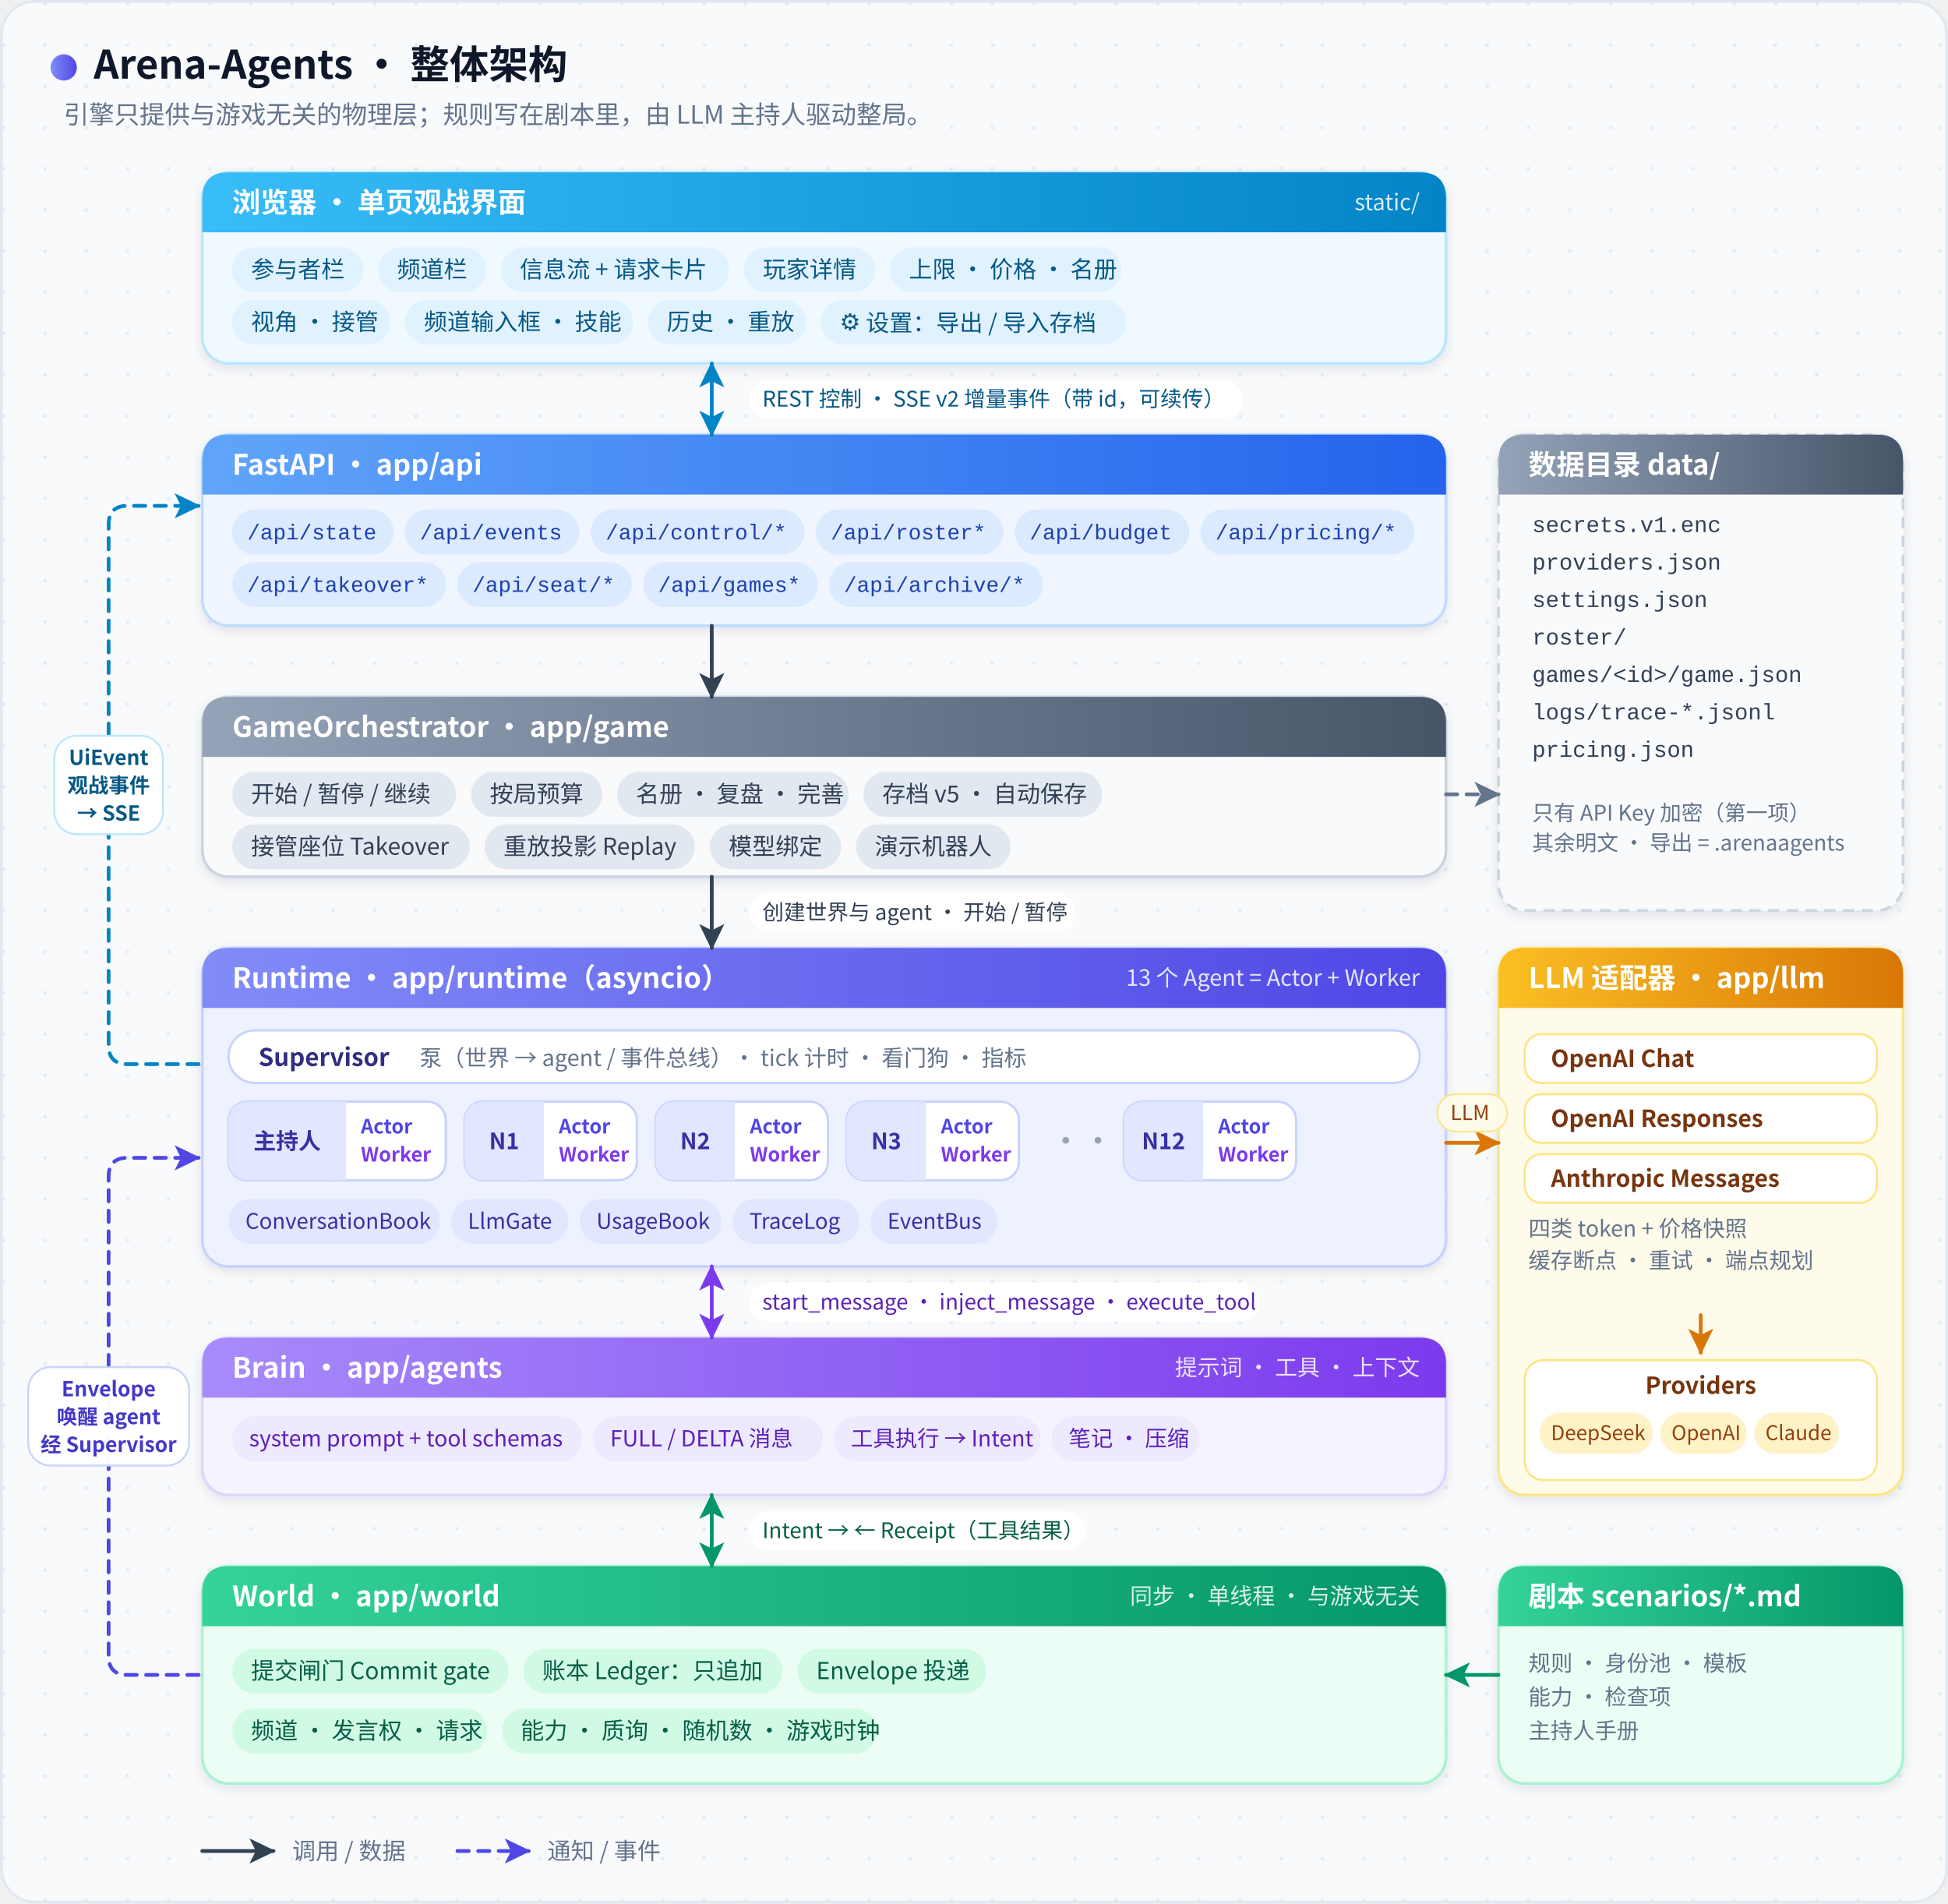
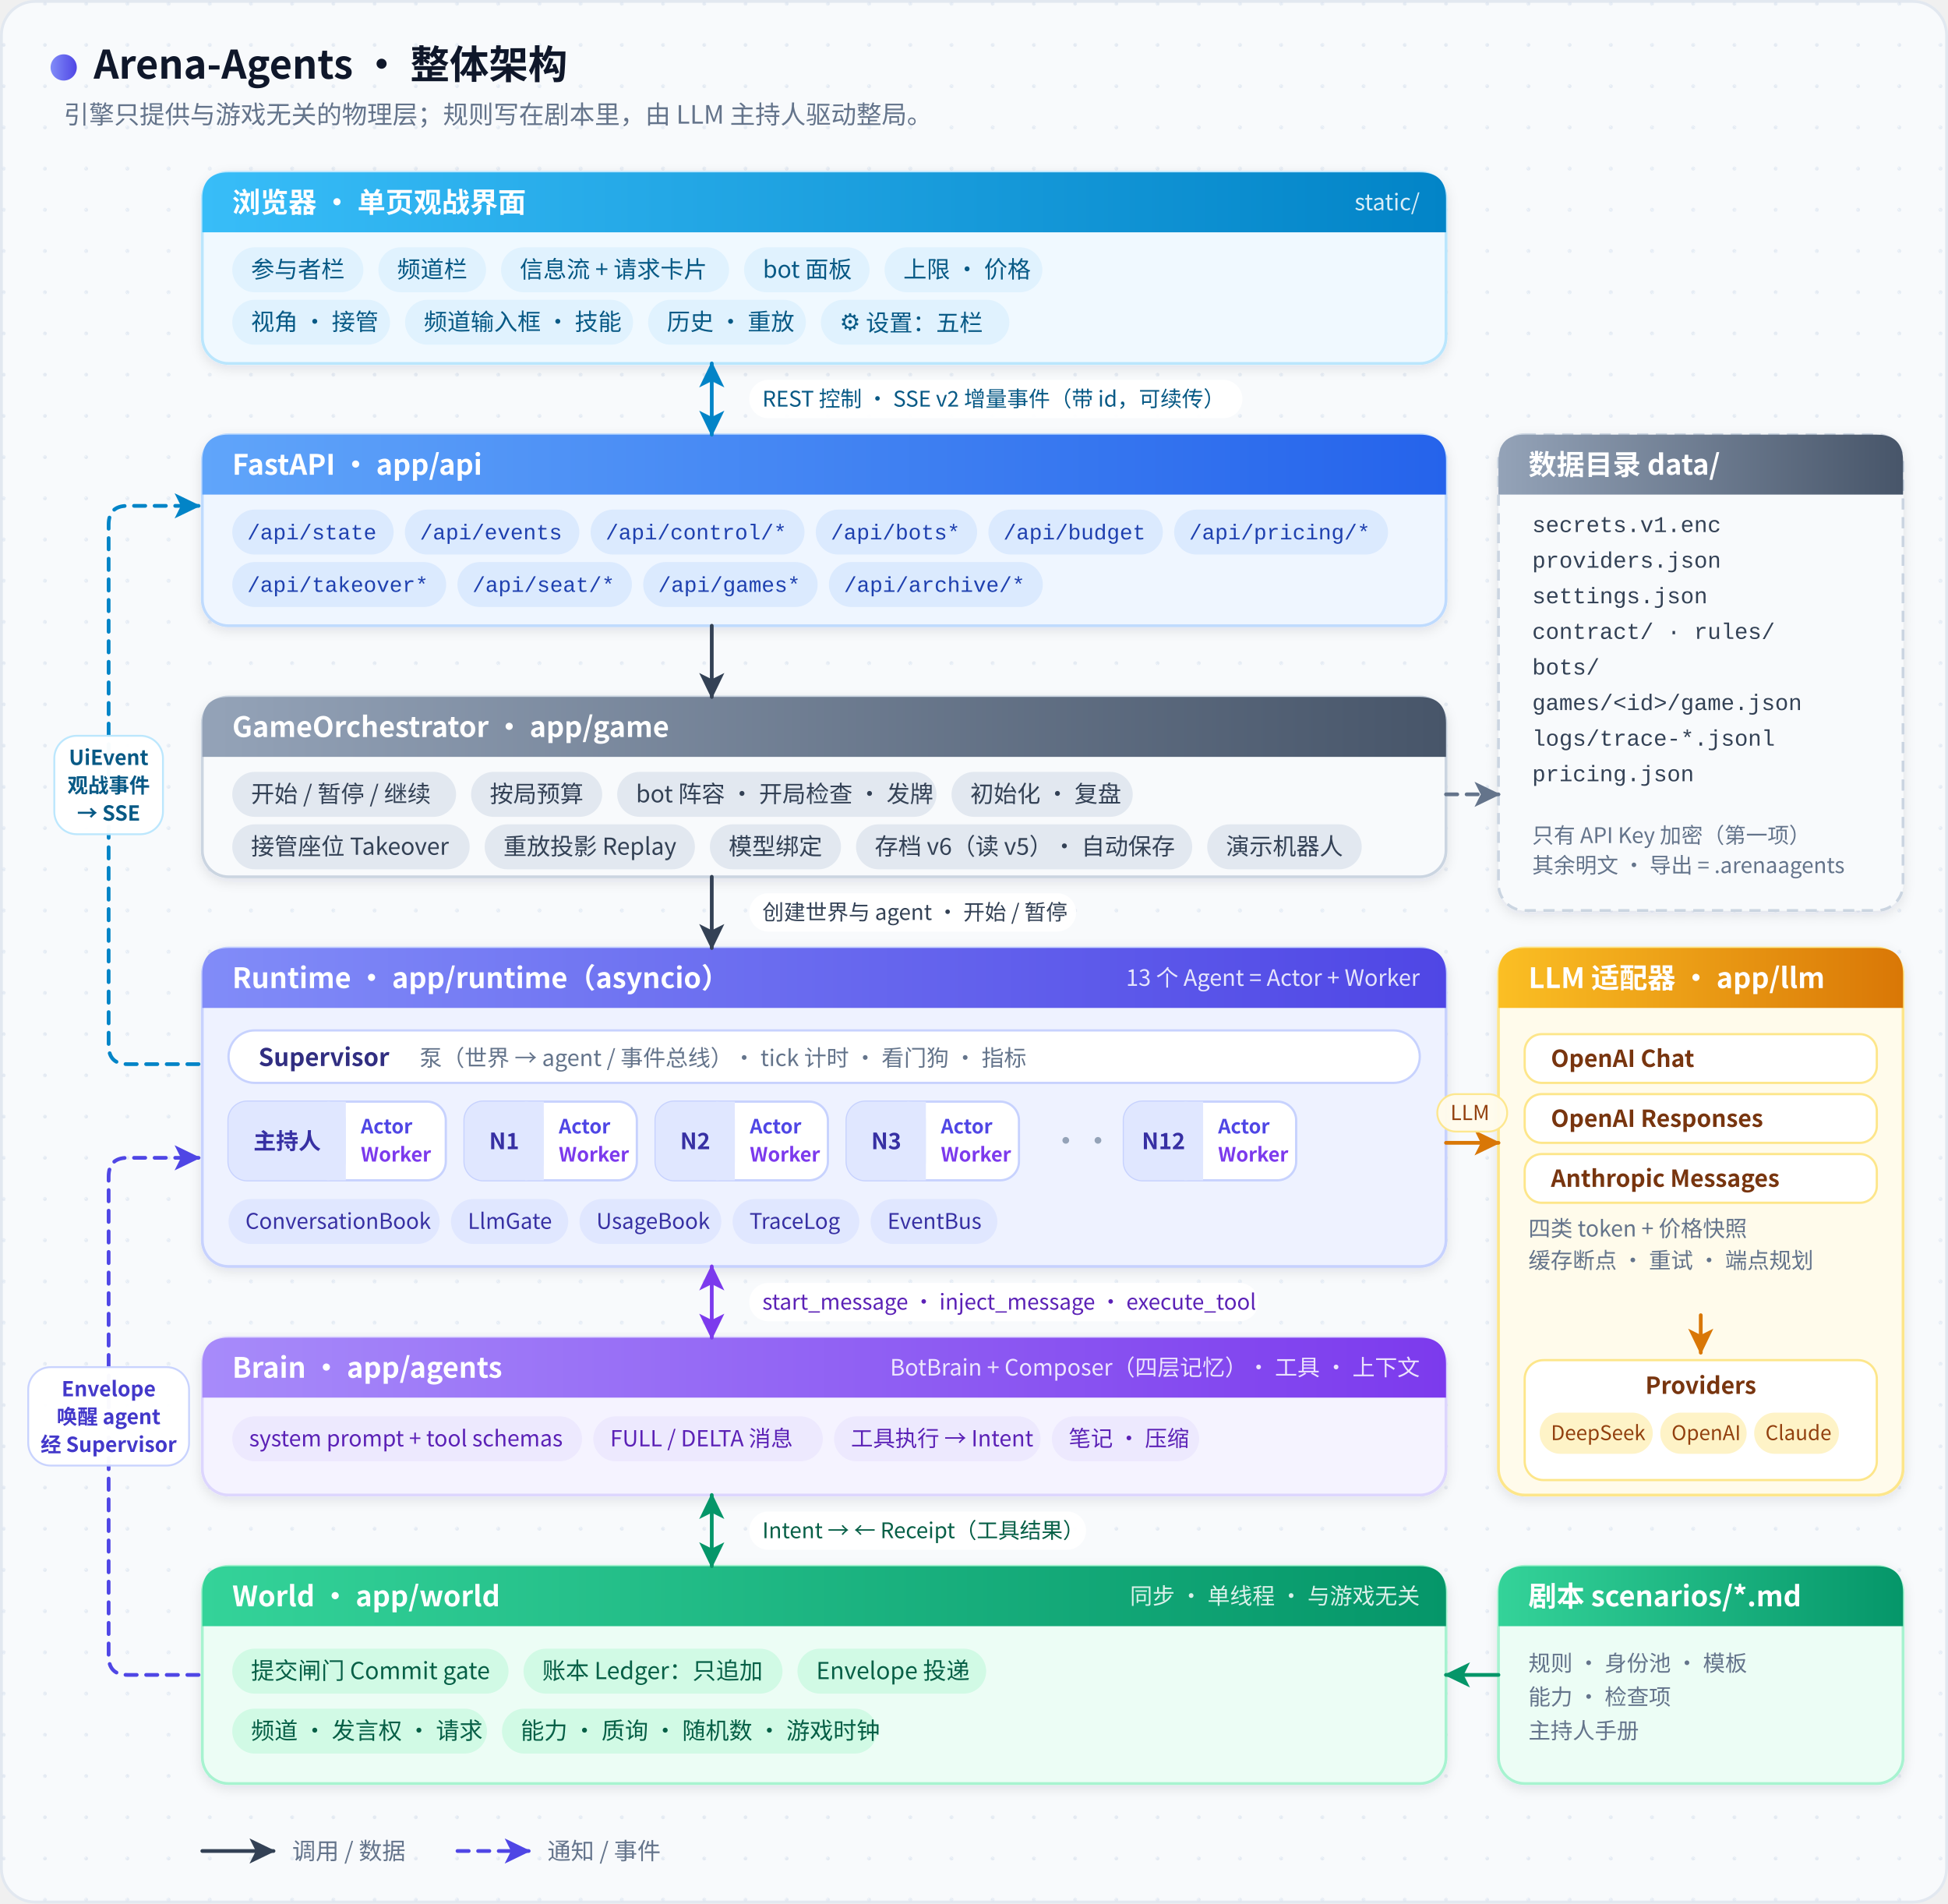
<svg xmlns="http://www.w3.org/2000/svg" width="1040" height="1016" viewBox="0 0 1040 1016" role="img" aria-labelledby="t d" font-family="-apple-system, BlinkMacSystemFont, 'Segoe UI', 'PingFang SC', 'Hiragino Sans GB', 'Microsoft YaHei', 'Noto Sans CJK SC', 'Helvetica Neue', Arial, sans-serif">
  <defs>
    <filter id="sh" x="-6%" y="-6%" width="112%" height="120%">
      <feDropShadow dx="0" dy="2" stdDeviation="3" flood-color="#0f172a" flood-opacity="0.10" />
    </filter>
    <filter id="sh2" x="-10%" y="-10%" width="120%" height="140%">
      <feDropShadow dx="0" dy="1" stdDeviation="1.5" flood-color="#0f172a" flood-opacity="0.12" />
    </filter>
    <pattern id="dots" width="22" height="22" patternUnits="userSpaceOnUse">
      <circle cx="2" cy="2" r="1" fill="#dbe3ee" />
    </pattern>
    <linearGradient id="g-sky" x1="0" y1="0" x2="1" y2="0">
      <stop offset="0" stop-color="#38bdf8" />
      <stop offset="1" stop-color="#0284c7" />
    </linearGradient>
    <linearGradient id="g-blue" x1="0" y1="0" x2="1" y2="0">
      <stop offset="0" stop-color="#60a5fa" />
      <stop offset="1" stop-color="#2563eb" />
    </linearGradient>
    <linearGradient id="g-indigo" x1="0" y1="0" x2="1" y2="0">
      <stop offset="0" stop-color="#818cf8" />
      <stop offset="1" stop-color="#4f46e5" />
    </linearGradient>
    <linearGradient id="g-violet" x1="0" y1="0" x2="1" y2="0">
      <stop offset="0" stop-color="#a78bfa" />
      <stop offset="1" stop-color="#7c3aed" />
    </linearGradient>
    <linearGradient id="g-emerald" x1="0" y1="0" x2="1" y2="0">
      <stop offset="0" stop-color="#34d399" />
      <stop offset="1" stop-color="#059669" />
    </linearGradient>
    <linearGradient id="g-amber" x1="0" y1="0" x2="1" y2="0">
      <stop offset="0" stop-color="#fbbf24" />
      <stop offset="1" stop-color="#d97706" />
    </linearGradient>
    <linearGradient id="g-rose" x1="0" y1="0" x2="1" y2="0">
      <stop offset="0" stop-color="#fb7185" />
      <stop offset="1" stop-color="#e11d48" />
    </linearGradient>
    <linearGradient id="g-slate" x1="0" y1="0" x2="1" y2="0">
      <stop offset="0" stop-color="#94a3b8" />
      <stop offset="1" stop-color="#475569" />
    </linearGradient>
    <linearGradient id="g-white" x1="0" y1="0" x2="1" y2="0">
      <stop offset="0" stop-color="#94a3b8" />
      <stop offset="1" stop-color="#475569" />
    </linearGradient>
    <marker id="ah-0284c7" viewBox="0 0 10 10" refX="8.5" refY="5" markerWidth="8" markerHeight="8" orient="auto-start-reverse">
      <path d="M0.5 0.8 L9.2 5 L0.5 9.2 L2.6 5 Z" fill="#0284c7" />
    </marker>
    <marker id="ah-059669" viewBox="0 0 10 10" refX="8.5" refY="5" markerWidth="8" markerHeight="8" orient="auto-start-reverse">
      <path d="M0.5 0.8 L9.2 5 L0.5 9.2 L2.6 5 Z" fill="#059669" />
    </marker>
    <marker id="ah-2563eb" viewBox="0 0 10 10" refX="8.5" refY="5" markerWidth="8" markerHeight="8" orient="auto-start-reverse">
      <path d="M0.5 0.8 L9.2 5 L0.5 9.2 L2.6 5 Z" fill="#2563eb" />
    </marker>
    <marker id="ah-334155" viewBox="0 0 10 10" refX="8.5" refY="5" markerWidth="8" markerHeight="8" orient="auto-start-reverse">
      <path d="M0.5 0.8 L9.2 5 L0.5 9.2 L2.6 5 Z" fill="#334155" />
    </marker>
    <marker id="ah-4f46e5" viewBox="0 0 10 10" refX="8.5" refY="5" markerWidth="8" markerHeight="8" orient="auto-start-reverse">
      <path d="M0.5 0.8 L9.2 5 L0.5 9.2 L2.6 5 Z" fill="#4f46e5" />
    </marker>
    <marker id="ah-64748b" viewBox="0 0 10 10" refX="8.5" refY="5" markerWidth="8" markerHeight="8" orient="auto-start-reverse">
      <path d="M0.5 0.8 L9.2 5 L0.5 9.2 L2.6 5 Z" fill="#64748b" />
    </marker>
    <marker id="ah-7c3aed" viewBox="0 0 10 10" refX="8.5" refY="5" markerWidth="8" markerHeight="8" orient="auto-start-reverse">
      <path d="M0.5 0.8 L9.2 5 L0.5 9.2 L2.6 5 Z" fill="#7c3aed" />
    </marker>
    <marker id="ah-d97706" viewBox="0 0 10 10" refX="8.5" refY="5" markerWidth="8" markerHeight="8" orient="auto-start-reverse">
      <path d="M0.5 0.8 L9.2 5 L0.5 9.2 L2.6 5 Z" fill="#d97706" />
    </marker>
    <marker id="ah-e11d48" viewBox="0 0 10 10" refX="8.5" refY="5" markerWidth="8" markerHeight="8" orient="auto-start-reverse">
      <path d="M0.5 0.8 L9.2 5 L0.5 9.2 L2.6 5 Z" fill="#e11d48" />
    </marker>
  </defs>
  <rect x="0.75" y="0.75" width="1038.5" height="1014.5" rx="18" fill="#f8fafc" stroke="#e2e8f0" stroke-width="1.5" />
  <rect x="0.75" y="0.75" width="1038.5" height="1014.5" rx="18" fill="url(#dots)" opacity="0.7" />
  <circle cx="34" cy="36" r="7" fill="url(#g-indigo)" />
  <text x="50" y="42" font-size="21" font-weight="800" fill="#0f172a" text-anchor="start">Arena-Agents · 整体架构</text>
  <text x="34" y="66" font-size="13.5" font-weight="400" fill="#64748b" text-anchor="start">引擎只提供与游戏无关的物理层；规则写在剧本里，由 LLM 主持人驱动整局。</text>
  <rect x="108" y="92" width="664" height="102" rx="14" fill="#f0f9ff" stroke="#bae6fd" stroke-width="1.5" filter="url(#sh)" />
  <path d="M108 124 V106 Q108 92 122 92 H758 Q772 92 772 106 V124 Z" fill="url(#g-sky)" />
  <text x="124" y="113.4" font-size="15" font-weight="700" fill="#ffffff" text-anchor="start">浏览器 · 单页观战界面</text>
  <text x="758" y="112.2" font-size="12" font-weight="400" fill="#ffffffd9" text-anchor="end">static/</text>
  <rect x="124" y="132" width="70" height="24" rx="12" fill="#e0f2fe" />
  <text x="134" y="148.25" font-size="12.5" font-weight="500" fill="#075985" text-anchor="start">参与者栏</text>
  <rect x="202" y="132" width="57.5" height="24" rx="12" fill="#e0f2fe" />
  <text x="212" y="148.25" font-size="12.5" font-weight="500" fill="#075985" text-anchor="start">频道栏</text>
  <rect x="267.5" y="132" width="121.75" height="24" rx="12" fill="#e0f2fe" />
  <text x="277.5" y="148.25" font-size="12.5" font-weight="500" fill="#075985" text-anchor="start">信息流 + 请求卡片</text>
-   <rect x="397.25" y="132" width="70" height="24" rx="12" fill="#e0f2fe" />
-   <text x="407.25" y="148.25" font-size="12.5" font-weight="500" fill="#075985" text-anchor="start">玩家详情</text>
-   <rect x="475.25" y="132" width="123.5" height="24" rx="12" fill="#e0f2fe" />
-   <text x="485.25" y="148.25" font-size="12.5" font-weight="500" fill="#075985" text-anchor="start">上限 · 价格 · 名册</text>
+   <rect x="397.25" y="132" width="67" height="24" rx="12" fill="#e0f2fe" />
+   <text x="407.25" y="148.25" font-size="12.5" font-weight="500" fill="#075985" text-anchor="start">bot 面板</text>
+   <rect x="472.25" y="132" width="84.25" height="24" rx="12" fill="#e0f2fe" />
+   <text x="482.25" y="148.25" font-size="12.5" font-weight="500" fill="#075985" text-anchor="start">上限 · 价格</text>
  <rect x="124" y="160" width="84.25" height="24" rx="12" fill="#e0f2fe" />
  <text x="134" y="176.25" font-size="12.5" font-weight="500" fill="#075985" text-anchor="start">视角 · 接管</text>
  <rect x="216.25" y="160" width="121.75" height="24" rx="12" fill="#e0f2fe" />
  <text x="226.25" y="176.25" font-size="12.5" font-weight="500" fill="#075985" text-anchor="start">频道输入框 · 技能</text>
  <rect x="346" y="160" width="84.25" height="24" rx="12" fill="#e0f2fe" />
  <text x="356" y="176.25" font-size="12.5" font-weight="500" fill="#075985" text-anchor="start">历史 · 重放</text>
-   <rect x="438.25" y="160" width="162.875" height="24" rx="12" fill="#e0f2fe" />
-   <text x="448.25" y="176.25" font-size="12.5" font-weight="500" fill="#075985" text-anchor="start">⚙ 设置：导出 / 导入存档</text>
+   <rect x="438.25" y="160" width="100.625" height="24" rx="12" fill="#e0f2fe" />
+   <text x="448.25" y="176.25" font-size="12.5" font-weight="500" fill="#075985" text-anchor="start">⚙ 设置：五栏</text>
  <rect x="108" y="232" width="664" height="102" rx="14" fill="#eff6ff" stroke="#bfdbfe" stroke-width="1.5" filter="url(#sh)" />
  <path d="M108 264 V246 Q108 232 122 232 H758 Q772 232 772 246 V264 Z" fill="url(#g-blue)" />
  <text x="124" y="253.4" font-size="15" font-weight="700" fill="#ffffff" text-anchor="start">FastAPI · app/api</text>
  <rect x="124" y="272" width="86.15" height="24" rx="12" fill="#dbeafe" />
  <text x="132" y="287.91" font-size="11.5" font-weight="500" fill="#1e40af" text-anchor="start" font-family="ui-monospace, SFMono-Regular, 'SF Mono', Menlo, Consolas, 'Liberation Mono', monospace">/api/state</text>
  <rect x="216.15" y="272" width="93.165" height="24" rx="12" fill="#dbeafe" />
  <text x="224.15" y="287.91" font-size="11.5" font-weight="500" fill="#1e40af" text-anchor="start" font-family="ui-monospace, SFMono-Regular, 'SF Mono', Menlo, Consolas, 'Liberation Mono', monospace">/api/events</text>
  <rect x="315.315" y="272" width="114.21" height="24" rx="12" fill="#dbeafe" />
  <text x="323.315" y="287.91" font-size="11.5" font-weight="500" fill="#1e40af" text-anchor="start" font-family="ui-monospace, SFMono-Regular, 'SF Mono', Menlo, Consolas, 'Liberation Mono', monospace">/api/control/*</text>
-   <rect x="435.525" y="272" width="100.18" height="24" rx="12" fill="#dbeafe" />
-   <text x="443.525" y="287.91" font-size="11.5" font-weight="500" fill="#1e40af" text-anchor="start" font-family="ui-monospace, SFMono-Regular, 'SF Mono', Menlo, Consolas, 'Liberation Mono', monospace">/api/roster*</text>
-   <rect x="541.705" y="272" width="93.165" height="24" rx="12" fill="#dbeafe" />
-   <text x="549.705" y="287.91" font-size="11.5" font-weight="500" fill="#1e40af" text-anchor="start" font-family="ui-monospace, SFMono-Regular, 'SF Mono', Menlo, Consolas, 'Liberation Mono', monospace">/api/budget</text>
-   <rect x="640.87" y="272" width="114.21" height="24" rx="12" fill="#dbeafe" />
-   <text x="648.87" y="287.91" font-size="11.5" font-weight="500" fill="#1e40af" text-anchor="start" font-family="ui-monospace, SFMono-Regular, 'SF Mono', Menlo, Consolas, 'Liberation Mono', monospace">/api/pricing/*</text>
+   <rect x="435.525" y="272" width="86.15" height="24" rx="12" fill="#dbeafe" />
+   <text x="443.525" y="287.91" font-size="11.5" font-weight="500" fill="#1e40af" text-anchor="start" font-family="ui-monospace, SFMono-Regular, 'SF Mono', Menlo, Consolas, 'Liberation Mono', monospace">/api/bots*</text>
+   <rect x="527.675" y="272" width="93.165" height="24" rx="12" fill="#dbeafe" />
+   <text x="535.675" y="287.91" font-size="11.5" font-weight="500" fill="#1e40af" text-anchor="start" font-family="ui-monospace, SFMono-Regular, 'SF Mono', Menlo, Consolas, 'Liberation Mono', monospace">/api/budget</text>
+   <rect x="626.84" y="272" width="114.21" height="24" rx="12" fill="#dbeafe" />
+   <text x="634.84" y="287.91" font-size="11.5" font-weight="500" fill="#1e40af" text-anchor="start" font-family="ui-monospace, SFMono-Regular, 'SF Mono', Menlo, Consolas, 'Liberation Mono', monospace">/api/pricing/*</text>
  <rect x="124" y="300" width="114.21" height="24" rx="12" fill="#dbeafe" />
  <text x="132" y="315.91" font-size="11.5" font-weight="500" fill="#1e40af" text-anchor="start" font-family="ui-monospace, SFMono-Regular, 'SF Mono', Menlo, Consolas, 'Liberation Mono', monospace">/api/takeover*</text>
  <rect x="244.21" y="300" width="93.165" height="24" rx="12" fill="#dbeafe" />
  <text x="252.21" y="315.91" font-size="11.5" font-weight="500" fill="#1e40af" text-anchor="start" font-family="ui-monospace, SFMono-Regular, 'SF Mono', Menlo, Consolas, 'Liberation Mono', monospace">/api/seat/*</text>
  <rect x="343.375" y="300" width="93.165" height="24" rx="12" fill="#dbeafe" />
  <text x="351.375" y="315.91" font-size="11.5" font-weight="500" fill="#1e40af" text-anchor="start" font-family="ui-monospace, SFMono-Regular, 'SF Mono', Menlo, Consolas, 'Liberation Mono', monospace">/api/games*</text>
  <rect x="442.54" y="300" width="114.21" height="24" rx="12" fill="#dbeafe" />
  <text x="450.54" y="315.91" font-size="11.5" font-weight="500" fill="#1e40af" text-anchor="start" font-family="ui-monospace, SFMono-Regular, 'SF Mono', Menlo, Consolas, 'Liberation Mono', monospace">/api/archive/*</text>
  <rect x="108" y="372" width="664" height="96" rx="14" fill="#f8fafc" stroke="#cbd5e1" stroke-width="1.5" filter="url(#sh)" />
  <path d="M108 404 V386 Q108 372 122 372 H758 Q772 372 772 386 V404 Z" fill="url(#g-slate)" />
  <text x="124" y="393.4" font-size="15" font-weight="700" fill="#ffffff" text-anchor="start">GameOrchestrator · app/game</text>
  <rect x="124" y="412" width="119.5" height="24" rx="12" fill="#e2e8f0" />
  <text x="134" y="428.25" font-size="12.5" font-weight="500" fill="#334155" text-anchor="start">开始 / 暂停 / 继续</text>
  <rect x="251.5" y="412" width="70" height="24" rx="12" fill="#e2e8f0" />
  <text x="261.5" y="428.25" font-size="12.5" font-weight="500" fill="#334155" text-anchor="start">按局预算</text>
-   <rect x="329.5" y="412" width="123.5" height="24" rx="12" fill="#e2e8f0" />
-   <text x="339.5" y="428.25" font-size="12.5" font-weight="500" fill="#334155" text-anchor="start">名册 · 复盘 · 完善</text>
-   <rect x="461" y="412" width="127.5" height="24" rx="12" fill="#e2e8f0" />
-   <text x="471" y="428.25" font-size="12.5" font-weight="500" fill="#334155" text-anchor="start">存档 v5 · 自动保存</text>
+   <rect x="329.5" y="412" width="170.5" height="24" rx="12" fill="#e2e8f0" />
+   <text x="339.5" y="428.25" font-size="12.5" font-weight="500" fill="#334155" text-anchor="start">bot 阵容 · 开局检查 · 发牌</text>
+   <rect x="508" y="412" width="96.75" height="24" rx="12" fill="#e2e8f0" />
+   <text x="518" y="428.25" font-size="12.5" font-weight="500" fill="#334155" text-anchor="start">初始化 · 复盘</text>
  <rect x="124" y="440" width="126.75" height="24" rx="12" fill="#e2e8f0" />
  <text x="134" y="456.25" font-size="12.5" font-weight="500" fill="#334155" text-anchor="start">接管座位 Takeover</text>
  <rect x="258.75" y="440" width="112.25" height="24" rx="12" fill="#e2e8f0" />
  <text x="268.75" y="456.25" font-size="12.5" font-weight="500" fill="#334155" text-anchor="start">重放投影 Replay</text>
  <rect x="379" y="440" width="70" height="24" rx="12" fill="#e2e8f0" />
  <text x="389" y="456.25" font-size="12.5" font-weight="500" fill="#334155" text-anchor="start">模型绑定</text>
-   <rect x="457" y="440" width="82.5" height="24" rx="12" fill="#e2e8f0" />
-   <text x="467" y="456.25" font-size="12.5" font-weight="500" fill="#334155" text-anchor="start">演示机器人</text>
+   <rect x="457" y="440" width="179.5" height="24" rx="12" fill="#e2e8f0" />
+   <text x="467" y="456.25" font-size="12.5" font-weight="500" fill="#334155" text-anchor="start">存档 v6（读 v5）· 自动保存</text>
+   <rect x="644.5" y="440" width="82.5" height="24" rx="12" fill="#e2e8f0" />
+   <text x="654.5" y="456.25" font-size="12.5" font-weight="500" fill="#334155" text-anchor="start">演示机器人</text>
  <rect x="108" y="506" width="664" height="170" rx="14" fill="#eef2ff" stroke="#c7d2fe" stroke-width="1.5" filter="url(#sh)" />
  <path d="M108 538 V520 Q108 506 122 506 H758 Q772 506 772 520 V538 Z" fill="url(#g-indigo)" />
  <text x="124" y="527.4" font-size="15" font-weight="700" fill="#ffffff" text-anchor="start">Runtime · app/runtime（asyncio）</text>
  <text x="758" y="526.2" font-size="12" font-weight="400" fill="#ffffffd9" text-anchor="end">13 个 Agent = Actor + Worker</text>
  <rect x="122" y="550" width="636" height="28" rx="14" fill="#ffffff" stroke="#c7d2fe" stroke-width="1.2" />
  <text x="138" y="569" font-size="13" font-weight="700" fill="#312e81" text-anchor="start">Supervisor</text>
  <text x="224" y="569" font-size="12" font-weight="400" fill="#64748b" text-anchor="start">泵（世界 → agent / 事件总线）· tick 计时 · 看门狗 · 指标</text>
  <rect x="122" y="588" width="116" height="42" rx="10" fill="#ffffff" stroke="#c7d2fe" stroke-width="1.2" />
  <rect x="122" y="588" width="62.64" height="42" rx="10" fill="#e0e7ff" />
  <rect x="174.64" y="588" width="10" height="42" rx="0" fill="#e0e7ff" />
  <text x="153.32" y="613.4" font-size="12" font-weight="700" fill="#3730a3" text-anchor="middle">主持人</text>
  <text x="192.64" y="605" font-size="10.5" font-weight="700" fill="#4f46e5" text-anchor="start">Actor</text>
  <text x="192.64" y="620" font-size="10.5" font-weight="700" fill="#7c3aed" text-anchor="start">Worker</text>
  <rect x="248" y="588" width="92" height="42" rx="10" fill="#ffffff" stroke="#c7d2fe" stroke-width="1.2" />
  <rect x="248" y="588" width="42.32" height="42" rx="10" fill="#e0e7ff" />
  <rect x="280.32" y="588" width="10" height="42" rx="0" fill="#e0e7ff" />
  <text x="269.16" y="613.4" font-size="12" font-weight="700" fill="#3730a3" text-anchor="middle">N1</text>
  <text x="298.32" y="605" font-size="10.5" font-weight="700" fill="#4f46e5" text-anchor="start">Actor</text>
  <text x="298.32" y="620" font-size="10.5" font-weight="700" fill="#7c3aed" text-anchor="start">Worker</text>
  <rect x="350" y="588" width="92" height="42" rx="10" fill="#ffffff" stroke="#c7d2fe" stroke-width="1.2" />
  <rect x="350" y="588" width="42.32" height="42" rx="10" fill="#e0e7ff" />
  <rect x="382.32" y="588" width="10" height="42" rx="0" fill="#e0e7ff" />
  <text x="371.16" y="613.4" font-size="12" font-weight="700" fill="#3730a3" text-anchor="middle">N2</text>
  <text x="400.32" y="605" font-size="10.5" font-weight="700" fill="#4f46e5" text-anchor="start">Actor</text>
  <text x="400.32" y="620" font-size="10.5" font-weight="700" fill="#7c3aed" text-anchor="start">Worker</text>
  <rect x="452" y="588" width="92" height="42" rx="10" fill="#ffffff" stroke="#c7d2fe" stroke-width="1.2" />
  <rect x="452" y="588" width="42.32" height="42" rx="10" fill="#e0e7ff" />
  <rect x="484.32" y="588" width="10" height="42" rx="0" fill="#e0e7ff" />
  <text x="473.16" y="613.4" font-size="12" font-weight="700" fill="#3730a3" text-anchor="middle">N3</text>
  <text x="502.32" y="605" font-size="10.5" font-weight="700" fill="#4f46e5" text-anchor="start">Actor</text>
  <text x="502.32" y="620" font-size="10.5" font-weight="700" fill="#7c3aed" text-anchor="start">Worker</text>
  <text x="562" y="614" font-size="14" font-weight="700" fill="#94a3b8" text-anchor="start">· · ·</text>
  <rect x="600" y="588" width="92" height="42" rx="10" fill="#ffffff" stroke="#c7d2fe" stroke-width="1.2" />
  <rect x="600" y="588" width="42.32" height="42" rx="10" fill="#e0e7ff" />
  <rect x="632.32" y="588" width="10" height="42" rx="0" fill="#e0e7ff" />
  <text x="621.16" y="613.4" font-size="12" font-weight="700" fill="#3730a3" text-anchor="middle">N12</text>
  <text x="650.32" y="605" font-size="10.5" font-weight="700" fill="#4f46e5" text-anchor="start">Actor</text>
  <text x="650.32" y="620" font-size="10.5" font-weight="700" fill="#7c3aed" text-anchor="start">Worker</text>
  <rect x="122" y="640" width="112.76" height="24" rx="12" fill="#e0e7ff" />
  <text x="131" y="655.91" font-size="11.5" font-weight="500" fill="#3730a3" text-anchor="start">ConversationBook</text>
  <rect x="240.76" y="640" width="62.62" height="24" rx="12" fill="#e0e7ff" />
  <text x="249.76" y="655.91" font-size="11.5" font-weight="500" fill="#3730a3" text-anchor="start">LlmGate</text>
  <rect x="309.38" y="640" width="75.73" height="24" rx="12" fill="#e0e7ff" />
  <text x="318.38" y="655.91" font-size="11.5" font-weight="500" fill="#3730a3" text-anchor="start">UsageBook</text>
  <rect x="391.11" y="640" width="67.68" height="24" rx="12" fill="#e0e7ff" />
  <text x="400.11" y="655.91" font-size="11.5" font-weight="500" fill="#3730a3" text-anchor="start">TraceLog</text>
  <rect x="464.79" y="640" width="67.68" height="24" rx="12" fill="#e0e7ff" />
  <text x="473.79" y="655.91" font-size="11.5" font-weight="500" fill="#3730a3" text-anchor="start">EventBus</text>
  <rect x="108" y="714" width="664" height="84" rx="14" fill="#f5f3ff" stroke="#ddd6fe" stroke-width="1.5" filter="url(#sh)" />
  <path d="M108 746 V728 Q108 714 122 714 H758 Q772 714 772 728 V746 Z" fill="url(#g-violet)" />
  <text x="124" y="735.4" font-size="15" font-weight="700" fill="#ffffff" text-anchor="start">Brain · app/agents</text>
-   <text x="758" y="734.2" font-size="12" font-weight="400" fill="#ffffffd9" text-anchor="end">提示词 · 工具 · 上下文</text>
+   <text x="758" y="734.2" font-size="12" font-weight="400" fill="#ffffffd9" text-anchor="end">BotBrain + Composer（四层记忆）· 工具 · 上下文</text>
  <rect x="124" y="756" width="186.74" height="24" rx="12" fill="#ede9fe" />
  <text x="133" y="772.012" font-size="11.8" font-weight="500" fill="#5b21b6" text-anchor="start">system prompt + tool schemas</text>
  <rect x="316.74" y="756" width="122.548" height="24" rx="12" fill="#ede9fe" />
  <text x="325.74" y="772.012" font-size="11.8" font-weight="500" fill="#5b21b6" text-anchor="start">FULL / DELTA 消息</text>
  <rect x="445.288" y="756" width="110.276" height="24" rx="12" fill="#ede9fe" />
  <text x="454.288" y="772.012" font-size="11.8" font-weight="500" fill="#5b21b6" text-anchor="start">工具执行 → Intent</text>
  <rect x="561.564" y="756" width="78.652" height="24" rx="12" fill="#ede9fe" />
  <text x="570.564" y="772.012" font-size="11.8" font-weight="500" fill="#5b21b6" text-anchor="start">笔记 · 压缩</text>
  <rect x="108" y="836" width="664" height="116" rx="14" fill="#ecfdf5" stroke="#a7f3d0" stroke-width="1.5" filter="url(#sh)" />
  <path d="M108 868 V850 Q108 836 122 836 H758 Q772 836 772 850 V868 Z" fill="url(#g-emerald)" />
  <text x="124" y="857.4" font-size="15" font-weight="700" fill="#ffffff" text-anchor="start">World · app/world</text>
  <text x="758" y="856.2" font-size="12" font-weight="400" fill="#ffffffd9" text-anchor="end">同步 · 单线程 · 与游戏无关</text>
  <rect x="124" y="880" width="147.5" height="24" rx="12" fill="#d1fae5" />
  <text x="134" y="896.25" font-size="12.5" font-weight="500" fill="#065f46" text-anchor="start">提交闸门 Commit gate</text>
  <rect x="279.5" y="880" width="138.25" height="24" rx="12" fill="#d1fae5" />
  <text x="289.5" y="896.25" font-size="12.5" font-weight="500" fill="#065f46" text-anchor="start">账本 Ledger：只追加</text>
  <rect x="425.75" y="880" width="100.75" height="24" rx="12" fill="#d1fae5" />
  <text x="435.75" y="896.25" font-size="12.5" font-weight="500" fill="#065f46" text-anchor="start">Envelope 投递</text>
  <rect x="124" y="912" width="136" height="24" rx="12" fill="#d1fae5" />
  <text x="134" y="928.25" font-size="12.5" font-weight="500" fill="#065f46" text-anchor="start">频道 · 发言权 · 请求</text>
  <rect x="268" y="912" width="200.25" height="24" rx="12" fill="#d1fae5" />
  <text x="278" y="928.25" font-size="12.5" font-weight="500" fill="#065f46" text-anchor="start">能力 · 质询 · 随机数 · 游戏时钟</text>
  <rect x="800" y="232" width="216" height="254" rx="14" fill="#f8fafc" stroke="#cbd5e1" stroke-width="1.5" stroke-dasharray="6 4" filter="url(#sh)" />
  <path d="M800 264 V246 Q800 232 814 232 H1002 Q1016 232 1016 246 V264 Z" fill="url(#g-slate)" />
  <text x="816" y="253.4" font-size="15" font-weight="700" fill="#ffffff" text-anchor="start">数据目录 data/</text>
  <text x="818" y="284" font-size="12" font-weight="400" fill="#334155" text-anchor="start" font-family="ui-monospace, SFMono-Regular, 'SF Mono', Menlo, Consolas, 'Liberation Mono', monospace">secrets.v1.enc</text>
-   <text x="818" y="304" font-size="12" font-weight="400" fill="#334155" text-anchor="start" font-family="ui-monospace, SFMono-Regular, 'SF Mono', Menlo, Consolas, 'Liberation Mono', monospace">providers.json</text>
-   <text x="818" y="324" font-size="12" font-weight="400" fill="#334155" text-anchor="start" font-family="ui-monospace, SFMono-Regular, 'SF Mono', Menlo, Consolas, 'Liberation Mono', monospace">settings.json</text>
-   <text x="818" y="344" font-size="12" font-weight="400" fill="#334155" text-anchor="start" font-family="ui-monospace, SFMono-Regular, 'SF Mono', Menlo, Consolas, 'Liberation Mono', monospace">roster/</text>
-   <text x="818" y="364" font-size="12" font-weight="400" fill="#334155" text-anchor="start" font-family="ui-monospace, SFMono-Regular, 'SF Mono', Menlo, Consolas, 'Liberation Mono', monospace">games/&lt;id&gt;/game.json</text>
-   <text x="818" y="384" font-size="12" font-weight="400" fill="#334155" text-anchor="start" font-family="ui-monospace, SFMono-Regular, 'SF Mono', Menlo, Consolas, 'Liberation Mono', monospace">logs/trace-*.jsonl</text>
-   <text x="818" y="404" font-size="12" font-weight="400" fill="#334155" text-anchor="start" font-family="ui-monospace, SFMono-Regular, 'SF Mono', Menlo, Consolas, 'Liberation Mono', monospace">pricing.json</text>
-   <text x="818" y="438" font-size="11.5" font-weight="400" fill="#64748b" text-anchor="start">只有 API Key 加密（第一项）</text>
-   <text x="818" y="454" font-size="11.5" font-weight="400" fill="#64748b" text-anchor="start">其余明文 · 导出 = .arenaagents</text>
+   <text x="818" y="303" font-size="12" font-weight="400" fill="#334155" text-anchor="start" font-family="ui-monospace, SFMono-Regular, 'SF Mono', Menlo, Consolas, 'Liberation Mono', monospace">providers.json</text>
+   <text x="818" y="322" font-size="12" font-weight="400" fill="#334155" text-anchor="start" font-family="ui-monospace, SFMono-Regular, 'SF Mono', Menlo, Consolas, 'Liberation Mono', monospace">settings.json</text>
+   <text x="818" y="341" font-size="12" font-weight="400" fill="#334155" text-anchor="start" font-family="ui-monospace, SFMono-Regular, 'SF Mono', Menlo, Consolas, 'Liberation Mono', monospace">contract/ · rules/</text>
+   <text x="818" y="360" font-size="12" font-weight="400" fill="#334155" text-anchor="start" font-family="ui-monospace, SFMono-Regular, 'SF Mono', Menlo, Consolas, 'Liberation Mono', monospace">bots/</text>
+   <text x="818" y="379" font-size="12" font-weight="400" fill="#334155" text-anchor="start" font-family="ui-monospace, SFMono-Regular, 'SF Mono', Menlo, Consolas, 'Liberation Mono', monospace">games/&lt;id&gt;/game.json</text>
+   <text x="818" y="398" font-size="12" font-weight="400" fill="#334155" text-anchor="start" font-family="ui-monospace, SFMono-Regular, 'SF Mono', Menlo, Consolas, 'Liberation Mono', monospace">logs/trace-*.jsonl</text>
+   <text x="818" y="417" font-size="12" font-weight="400" fill="#334155" text-anchor="start" font-family="ui-monospace, SFMono-Regular, 'SF Mono', Menlo, Consolas, 'Liberation Mono', monospace">pricing.json</text>
+   <text x="818" y="450" font-size="11.5" font-weight="400" fill="#64748b" text-anchor="start">只有 API Key 加密（第一项）</text>
+   <text x="818" y="466" font-size="11.5" font-weight="400" fill="#64748b" text-anchor="start">其余明文 · 导出 = .arenaagents</text>
  <rect x="800" y="506" width="216" height="292" rx="14" fill="#fffbeb" stroke="#fde68a" stroke-width="1.5" filter="url(#sh)" />
  <path d="M800 538 V520 Q800 506 814 506 H1002 Q1016 506 1016 520 V538 Z" fill="url(#g-amber)" />
  <text x="816" y="527.4" font-size="15" font-weight="700" fill="#ffffff" text-anchor="start">LLM 适配器 · app/llm</text>
  <rect x="814" y="552" width="188" height="26" rx="9" fill="#ffffff" stroke="#fde68a" stroke-width="1.2" />
  <text x="828" y="569.5" font-size="12.5" font-weight="600" fill="#78350f" text-anchor="start">OpenAI Chat</text>
  <rect x="814" y="584" width="188" height="26" rx="9" fill="#ffffff" stroke="#fde68a" stroke-width="1.2" />
  <text x="828" y="601.5" font-size="12.5" font-weight="600" fill="#78350f" text-anchor="start">OpenAI Responses</text>
  <rect x="814" y="616" width="188" height="26" rx="9" fill="#ffffff" stroke="#fde68a" stroke-width="1.2" />
  <text x="828" y="633.5" font-size="12.5" font-weight="600" fill="#78350f" text-anchor="start">Anthropic Messages</text>
  <text x="816" y="660" font-size="11.8" font-weight="400" fill="#64748b" text-anchor="start">四类 token + 价格快照</text>
  <text x="816" y="677" font-size="11.8" font-weight="400" fill="#64748b" text-anchor="start">缓存断点 · 重试 · 端点规划</text>
  <path d="M908 702 L908 722" fill="none" stroke="#d97706" stroke-width="2" stroke-linecap="round" stroke-linejoin="round" marker-end="url(#ah-d97706)" />
  <rect x="814" y="726" width="188" height="64" rx="10" fill="#ffffff" stroke="#fde68a" stroke-width="1.2" />
  <text x="908" y="744" font-size="12.5" font-weight="700" fill="#78350f" text-anchor="middle">Providers</text>
  <rect x="822" y="754" width="60.384" height="22" rx="11" fill="#fef3c7" />
  <text x="828" y="768.672" font-size="10.8" font-weight="500" fill="#92400e" text-anchor="start">DeepSeek</text>
  <rect x="886.384" y="754" width="46.128" height="22" rx="11" fill="#fef3c7" />
  <text x="892.384" y="768.672" font-size="10.8" font-weight="500" fill="#92400e" text-anchor="start">OpenAI</text>
  <rect x="936.512" y="754" width="45.264" height="22" rx="11" fill="#fef3c7" />
  <text x="942.512" y="768.672" font-size="10.8" font-weight="500" fill="#92400e" text-anchor="start">Claude</text>
  <rect x="800" y="836" width="216" height="116" rx="14" fill="#ecfdf5" stroke="#a7f3d0" stroke-width="1.5" filter="url(#sh)" />
  <path d="M800 868 V850 Q800 836 814 836 H1002 Q1016 836 1016 850 V868 Z" fill="url(#g-emerald)" />
  <text x="816" y="857.4" font-size="15" font-weight="700" fill="#ffffff" text-anchor="start">剧本 scenarios/*.md</text>
  <text x="816" y="892" font-size="11.8" font-weight="400" fill="#64748b" text-anchor="start">规则 · 身份池 · 模板</text>
  <text x="816" y="910" font-size="11.8" font-weight="400" fill="#64748b" text-anchor="start">能力 · 检查项</text>
  <text x="816" y="928" font-size="11.8" font-weight="400" fill="#64748b" text-anchor="start">主持人手册</text>
  <path d="M380 194 L380 232" fill="none" stroke="#0284c7" stroke-width="2" stroke-linecap="round" stroke-linejoin="round" marker-end="url(#ah-0284c7)" marker-start="url(#ah-0284c7)" />
  <rect x="400" y="202.75" width="263.32" height="20.5" rx="10.25" fill="#ffffff" opacity="0.96" />
  <text x="407" y="217.025" font-size="11.5" font-weight="500" fill="#075985" text-anchor="start">REST 控制 · SSE v2 增量事件（带 id，可续传）</text>
  <path d="M380 334 L380 372" fill="none" stroke="#334155" stroke-width="2" stroke-linecap="round" stroke-linejoin="round" marker-end="url(#ah-334155)" />
  <path d="M380 468 L380 506" fill="none" stroke="#334155" stroke-width="2" stroke-linecap="round" stroke-linejoin="round" marker-end="url(#ah-334155)" />
  <rect x="400" y="476.75" width="174.54" height="20.5" rx="10.25" fill="#ffffff" opacity="0.96" />
  <text x="407" y="491.025" font-size="11.5" font-weight="500" fill="#334155" text-anchor="start">创建世界与 agent · 开始 / 暂停</text>
  <path d="M380 676 L380 714" fill="none" stroke="#7c3aed" stroke-width="2" stroke-linecap="round" stroke-linejoin="round" marker-end="url(#ah-7c3aed)" marker-start="url(#ah-7c3aed)" />
  <rect x="400" y="684.75" width="271.83" height="20.5" rx="10.25" fill="#ffffff" opacity="0.96" />
  <text x="407" y="699.025" font-size="11.5" font-weight="500" fill="#5b21b6" text-anchor="start">start_message · inject_message · execute_tool</text>
  <path d="M380 798 L380 836" fill="none" stroke="#059669" stroke-width="2" stroke-linecap="round" stroke-linejoin="round" marker-end="url(#ah-059669)" marker-start="url(#ah-059669)" />
  <rect x="400" y="806.75" width="179.83" height="20.5" rx="10.25" fill="#ffffff" opacity="0.96" />
  <text x="407" y="821.025" font-size="11.5" font-weight="500" fill="#065f46" text-anchor="start">Intent →  ← Receipt（工具结果）</text>
  <path d="M106 894 L68 894 Q58 894 58 884 L58 628 Q58 618 68 618 L106 618" fill="none" stroke="#4f46e5" stroke-width="2" stroke-linecap="round" stroke-linejoin="round" stroke-dasharray="6 5" marker-end="url(#ah-4f46e5)" />
  <rect x="15.067" y="729.725" width="85.865" height="52.55" rx="12" fill="#ffffff" stroke="#c7d2fe" stroke-width="1" opacity="0.97" />
  <text x="58" y="745.308" font-size="11" font-weight="600" fill="#4338ca" text-anchor="middle">Envelope</text>
  <text x="58" y="760.158" font-size="11" font-weight="600" fill="#4338ca" text-anchor="middle">唤醒 agent</text>
  <text x="58" y="775.008" font-size="11" font-weight="600" fill="#4338ca" text-anchor="middle">经 Supervisor</text>
  <path d="M106 568 L68 568 Q58 568 58 558 L58 280 Q58 270 68 270 L106 270" fill="none" stroke="#0284c7" stroke-width="2" stroke-linecap="round" stroke-linejoin="round" stroke-dasharray="6 5" marker-end="url(#ah-0284c7)" />
  <rect x="29" y="392.725" width="58" height="52.55" rx="12" fill="#ffffff" stroke="#bae6fd" stroke-width="1" opacity="0.97" />
  <text x="58" y="408.308" font-size="11" font-weight="600" fill="#075985" text-anchor="middle">UiEvent</text>
  <text x="58" y="423.158" font-size="11" font-weight="600" fill="#075985" text-anchor="middle">观战事件</text>
  <text x="58" y="438.008" font-size="11" font-weight="600" fill="#075985" text-anchor="middle">→ SSE</text>
  <path d="M772 424 L800 424" fill="none" stroke="#64748b" stroke-width="2" stroke-linecap="round" stroke-linejoin="round" stroke-dasharray="6 5" marker-end="url(#ah-64748b)" />
  <path d="M772 610 L800 610" fill="none" stroke="#d97706" stroke-width="2" stroke-linecap="round" stroke-linejoin="round" marker-end="url(#ah-d97706)" />
  <rect x="767.34" y="584" width="37.32" height="20" rx="10" fill="#fffbeb" stroke="#fde68a" stroke-width="1" opacity="0.96" />
  <text x="774.34" y="597.85" font-size="11" font-weight="500" fill="#92400e" text-anchor="start">LLM</text>
  <path d="M800 894 L772 894" fill="none" stroke="#059669" stroke-width="2" stroke-linecap="round" stroke-linejoin="round" marker-end="url(#ah-059669)" />
  <path d="M108 988 L146 988" fill="none" stroke="#334155" stroke-width="2" stroke-linecap="round" stroke-linejoin="round" marker-end="url(#ah-334155)" />
  <text x="156" y="992.5" font-size="12.5" font-weight="400" fill="#64748b" text-anchor="start">调用 / 数据</text>
  <path d="M244.25 988 L282.25 988" fill="none" stroke="#4f46e5" stroke-width="2" stroke-linecap="round" stroke-linejoin="round" stroke-dasharray="6 5" marker-end="url(#ah-4f46e5)" />
  <text x="292.25" y="992.5" font-size="12.5" font-weight="400" fill="#64748b" text-anchor="start">通知 / 事件</text>
</svg>
